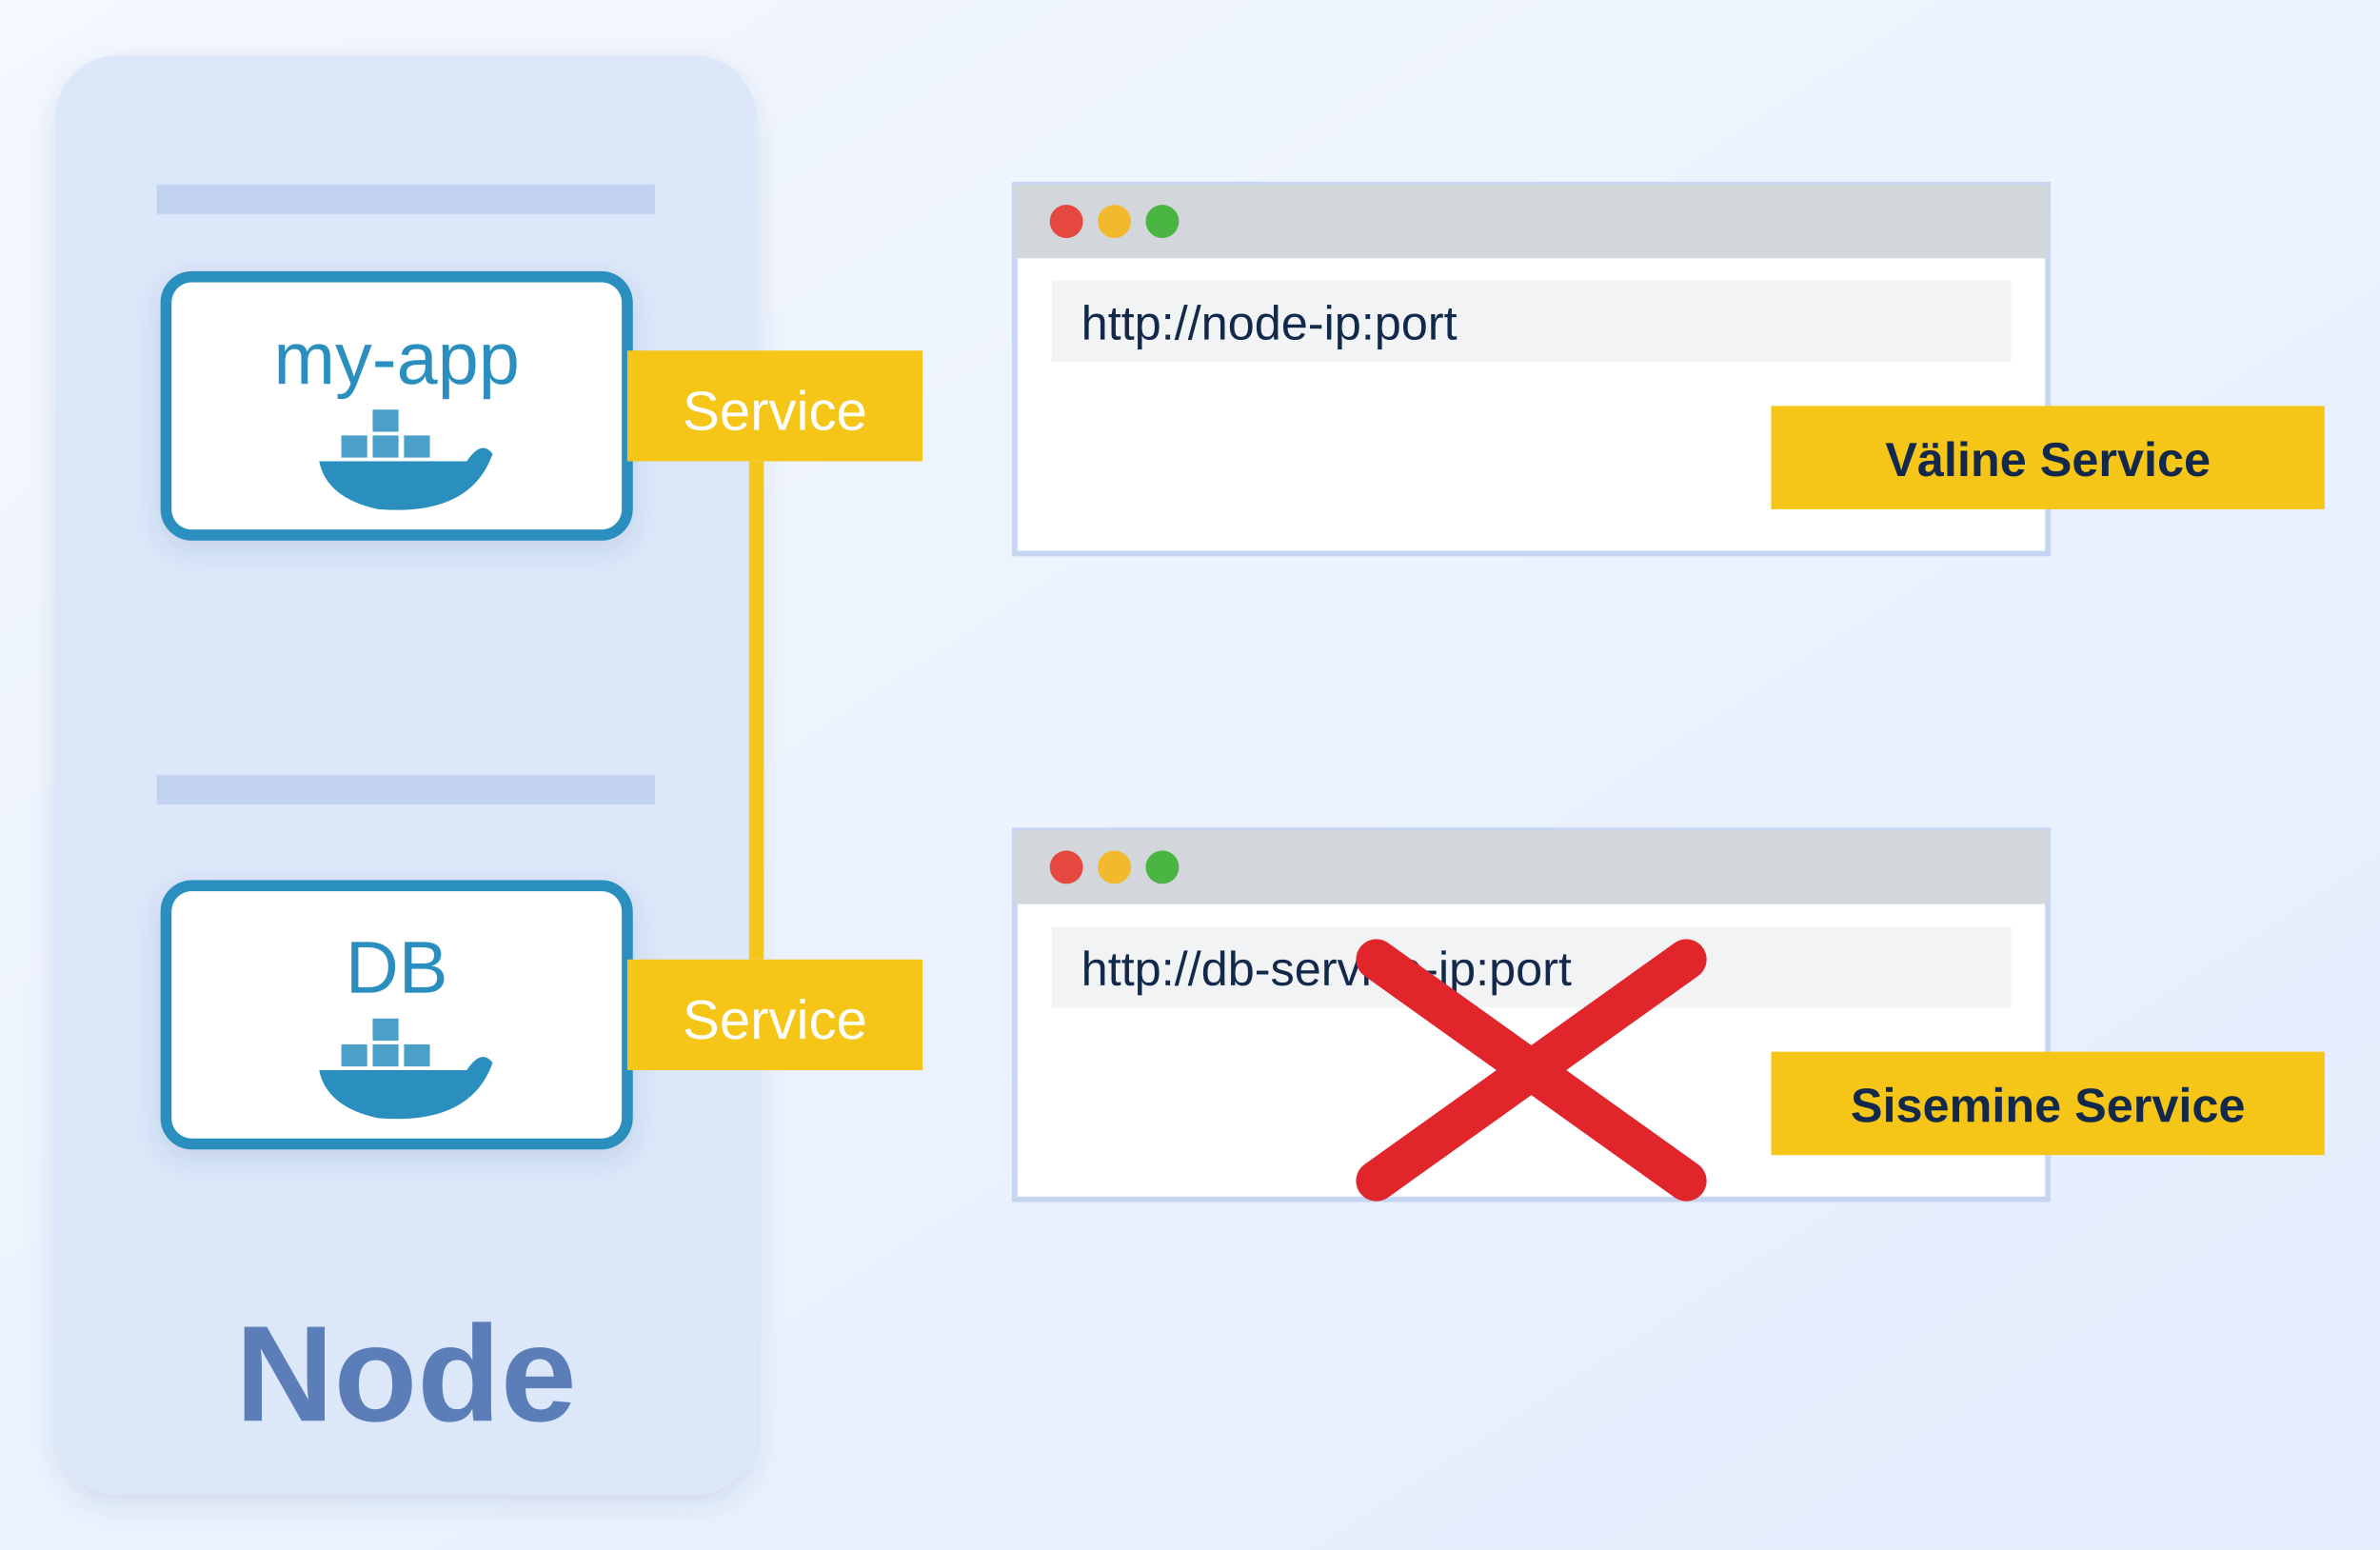
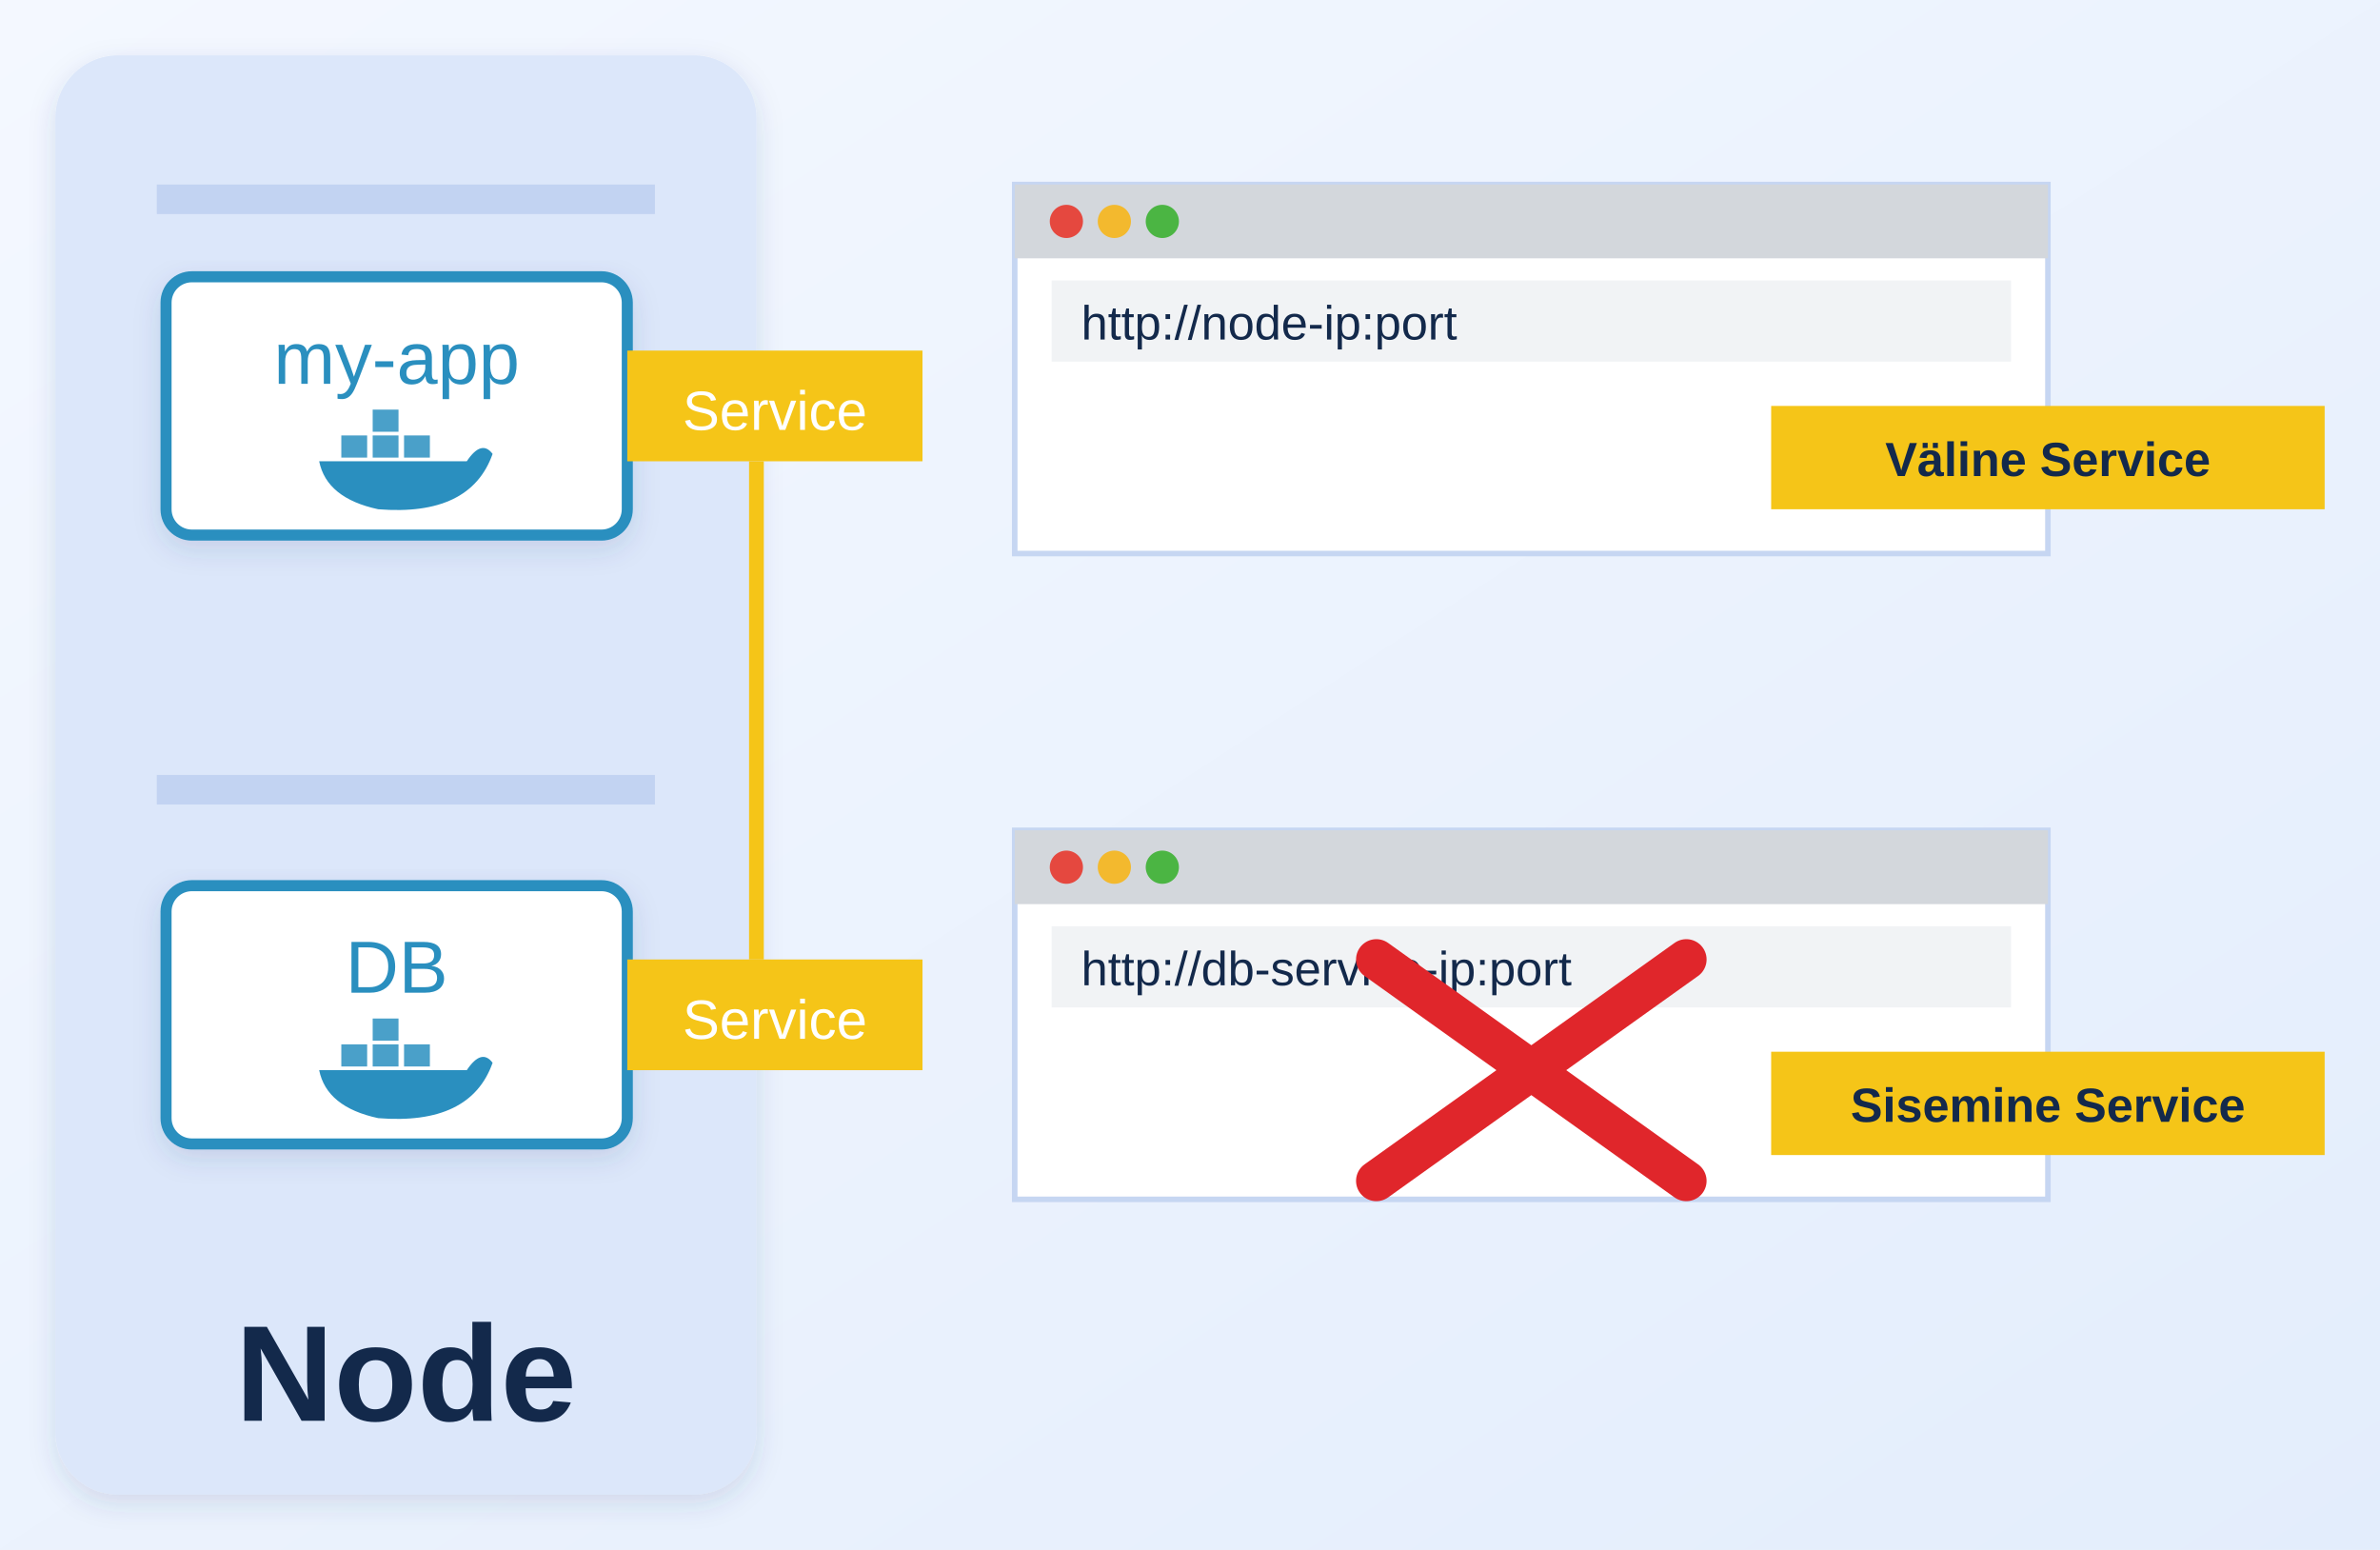
<svg xmlns="http://www.w3.org/2000/svg" viewBox="10 20 1290 840" width="774" height="504">
  <defs>
    <linearGradient id="ubg" x1="0" y1="0" x2="1" y2="1">
      <stop offset="0" stop-color="#F4F8FF" />
      <stop offset="1" stop-color="#E3EDFC" />
    </linearGradient>
    <filter id="ush" x="-10%" y="-10%" width="120%" height="135%">
      <feDropShadow dx="0" dy="5" stdDeviation="7" flood-color="#2A4A80" flood-opacity="0.14" />
    </filter>
  </defs>
  <rect x="10" y="20" width="1290" height="840" fill="url(#ubg)" />
  <rect filter="url(#ush)" x="40" y="50" width="380" height="780" rx="34" fill="#DCE7FA" />
  <rect x="95" y="120" width="270" height="16" fill="#C2D3F2" />
  <rect x="95" y="440.0" width="270" height="16" fill="#C2D3F2" />
-   <text x="230.0" y="790" style="font-family:'Segoe UI',Arial,sans-serif;font-size:74px;font-weight:600;fill:#5B7DB8;text-anchor:middle">Node</text>
+   <text x="230.0" y="790" style="font-family:'Segoe UI',Arial,sans-serif;font-size:74px;font-weight:600;fill:#13294B;text-anchor:middle">Node</text>
  <rect filter="url(#ush)" x="100" y="170" width="250" height="140" rx="14" fill="#FFFFFF" stroke="#2A8FBF" stroke-width="6" />
  <text x="225.0" y="228" style="font-family:'Segoe UI',Arial,sans-serif;font-size:40px;font-weight:500;fill:#2A8FBF;text-anchor:middle">my-app</text>
  <rect x="195.0" y="256.0" width="14.0" height="12.0" fill="#2A8FBF" opacity="0.85" />
  <rect x="212.0" y="256.0" width="14.0" height="12.0" fill="#2A8FBF" opacity="0.85" />
  <rect x="229.0" y="256.0" width="14.0" height="12.0" fill="#2A8FBF" opacity="0.85" />
  <rect x="212.0" y="242.0" width="14.0" height="12.0" fill="#2A8FBF" opacity="0.85" />
  <path d="M183.0 270 H263.0 Q271.0 258.0 277.0 266.0 Q265.0 300.0 215.0 296.0 Q187.0 290.0 183.0 270 z" fill="#2A8FBF" />
  <rect filter="url(#ush)" x="100" y="500" width="250" height="140" rx="14" fill="#FFFFFF" stroke="#2A8FBF" stroke-width="6" />
  <text x="225.0" y="558" style="font-family:'Segoe UI',Arial,sans-serif;font-size:40px;font-weight:500;fill:#2A8FBF;text-anchor:middle">DB</text>
  <rect x="195.0" y="586.0" width="14.0" height="12.0" fill="#2A8FBF" opacity="0.85" />
  <rect x="212.0" y="586.0" width="14.0" height="12.0" fill="#2A8FBF" opacity="0.85" />
  <rect x="229.0" y="586.0" width="14.0" height="12.0" fill="#2A8FBF" opacity="0.85" />
  <rect x="212.0" y="572.0" width="14.0" height="12.0" fill="#2A8FBF" opacity="0.85" />
  <path d="M183.0 600 H263.0 Q271.0 588.0 277.0 596.0 Q265.0 630.0 215.0 626.0 Q187.0 620.0 183.0 600 z" fill="#2A8FBF" />
  <line x1="420" y1="270" x2="420" y2="540" stroke="#F5C518" stroke-width="8" />
  <rect x="350" y="210" width="160" height="60" fill="#F5C518" />
  <text x="430.0" y="253" style="font-family:'Segoe UI',Arial,sans-serif;font-size:30px;font-weight:500;fill:#FFFFFF;text-anchor:middle">Service</text>
  <rect x="350" y="540" width="160" height="60" fill="#F5C518" />
  <text x="430.0" y="583" style="font-family:'Segoe UI',Arial,sans-serif;font-size:30px;font-weight:500;fill:#FFFFFF;text-anchor:middle">Service</text>
  <rect x="560" y="120" width="560" height="200" fill="#FFFFFF" stroke="#C6D6F2" stroke-width="3" />
  <rect x="560" y="120" width="560" height="40" fill="#D3D7DC" />
  <circle cx="588" cy="140" r="9" fill="#E5483F" />
  <circle cx="614" cy="140" r="9" fill="#F3B92E" />
  <circle cx="640" cy="140" r="9" fill="#4BB543" />
  <rect x="580" y="172" width="520" height="44" fill="#F1F3F5" />
  <text x="596" y="204" style="font-family:'Segoe UI',Arial,sans-serif;font-size:26px;font-weight:500;fill:#13294B;text-anchor:start">http://node-ip:port</text>
  <rect x="970" y="240" width="300" height="56" fill="#F5C518" />
  <text x="1120" y="278" style="font-family:'Segoe UI',Arial,sans-serif;font-size:26px;font-weight:600;fill:#13294B;text-anchor:middle">Väline Service</text>
  <rect x="560" y="470" width="560" height="200" fill="#FFFFFF" stroke="#C6D6F2" stroke-width="3" />
  <rect x="560" y="470" width="560" height="40" fill="#D3D7DC" />
  <circle cx="588" cy="490" r="9" fill="#E5483F" />
  <circle cx="614" cy="490" r="9" fill="#F3B92E" />
  <circle cx="640" cy="490" r="9" fill="#4BB543" />
  <rect x="580" y="522" width="520" height="44" fill="#F1F3F5" />
  <text x="596" y="554" style="font-family:'Segoe UI',Arial,sans-serif;font-size:26px;font-weight:500;fill:#13294B;text-anchor:start">http://db-service-ip:port</text>
  <path d="M756.0 540 L924.0 660 M924.0 540 L756.0 660" stroke="#E0262B" stroke-width="22" stroke-linecap="round" />
  <rect x="970" y="590" width="300" height="56" fill="#F5C518" />
  <text x="1120" y="628" style="font-family:'Segoe UI',Arial,sans-serif;font-size:26px;font-weight:600;fill:#13294B;text-anchor:middle">Sisemine Service</text>
</svg>
